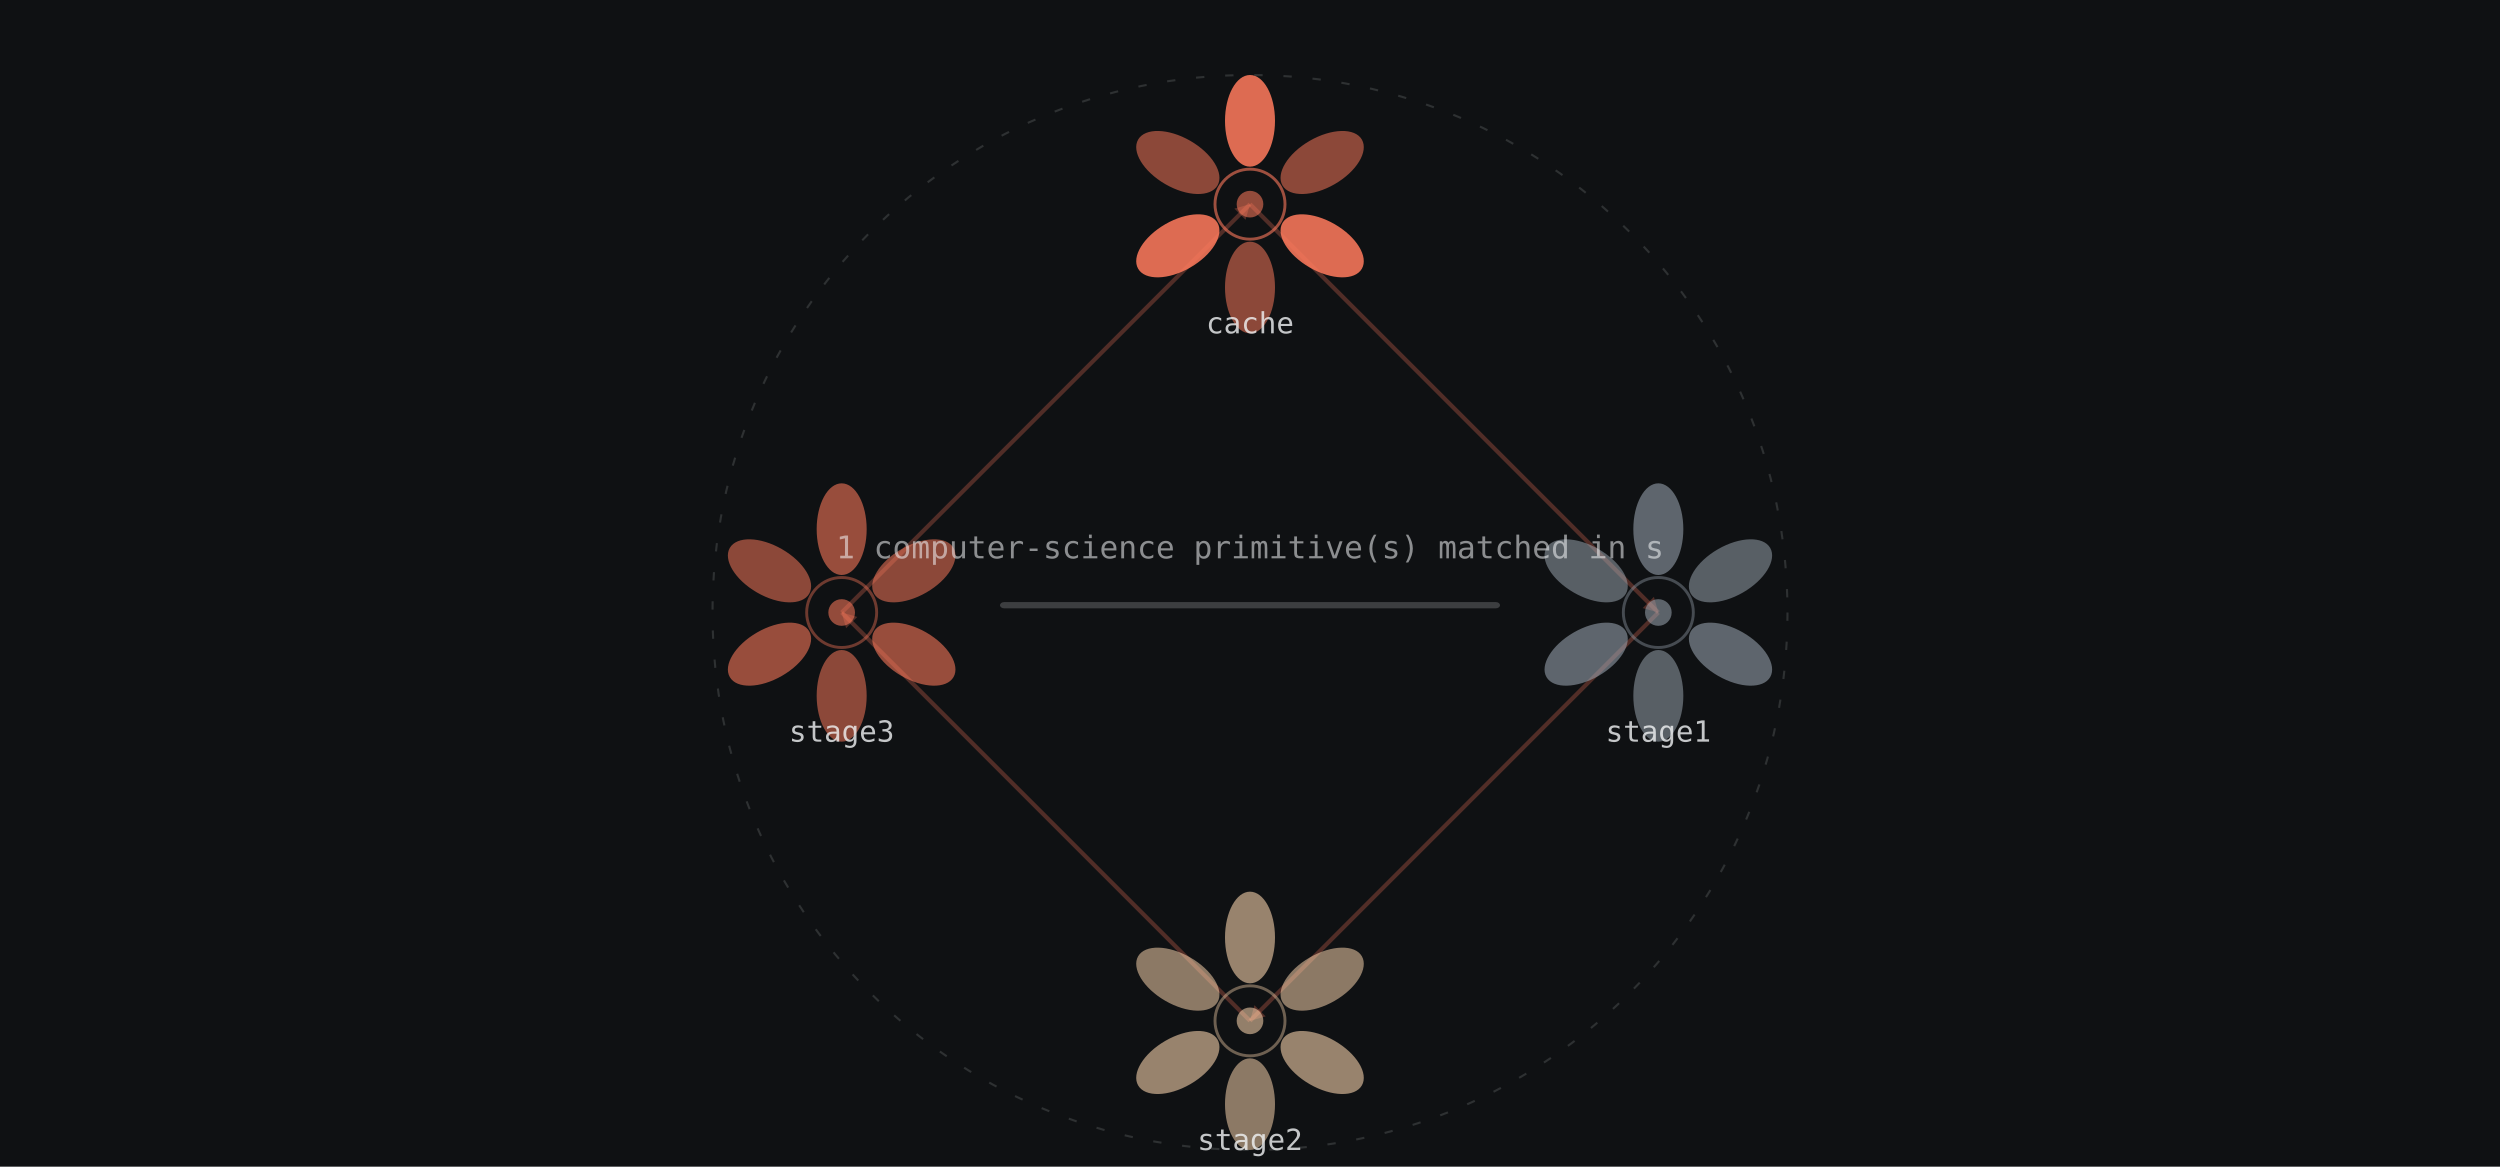
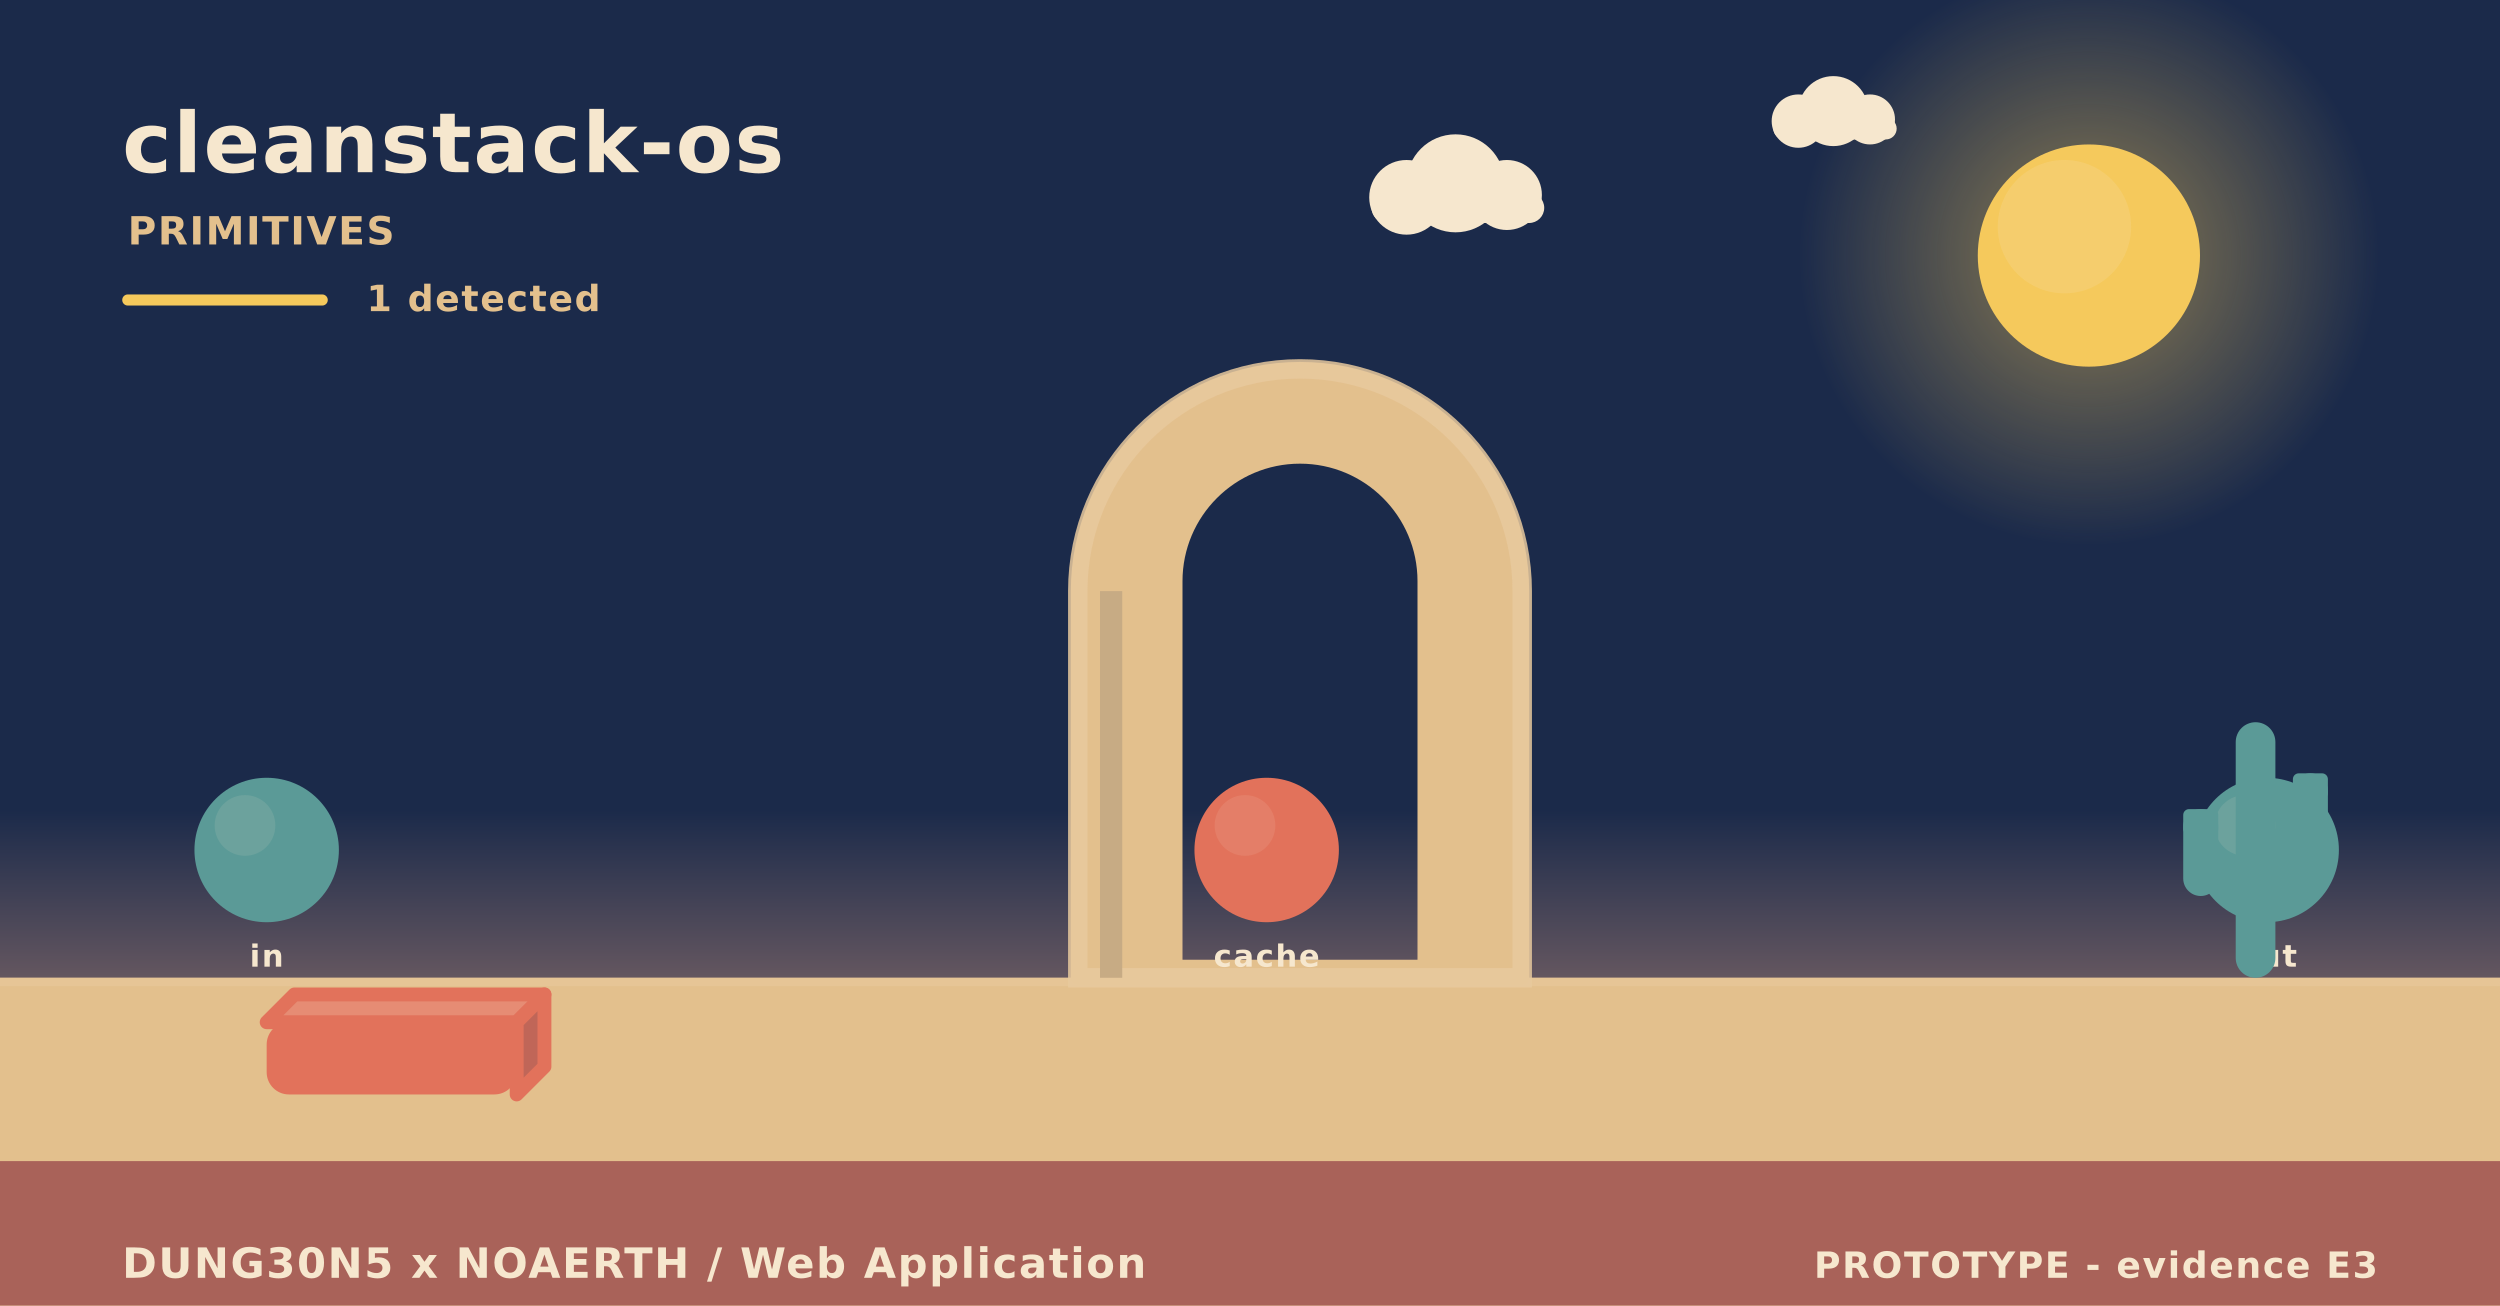
- <svg xmlns="http://www.w3.org/2000/svg" viewBox="0 0 1200 560" width="1200" height="560" role="img" aria-label="cleanstack-os state machine">
-   <rect width="1200" height="560" fill="#0f1113" />
-   <defs>
-     <linearGradient id="gs" x1="0" y1="0" x2="1" y2="1">
-       <stop offset="0%" stop-color="#ff7a5c" />
-       <stop offset="100%" stop-color="#9aa5b1" />
-     </linearGradient>
-   </defs>
-   <circle cx="600.00" cy="294.00" r="258.00" fill="none" stroke="rgba(241,243,245,0.140)" stroke-width="1.00" opacity="1.00" stroke-dasharray="4 10" />
-   <line x1="600.00" y1="98.00" x2="796.00" y2="294.00" stroke="rgba(255,122,92,0.500)" stroke-width="2.00" opacity="0.55" />
-   <polygon points="796.00,294.00 793.88,286.50 788.50,291.88" fill="rgba(255,122,92,0.500)" opacity="0.55" />
-   <line x1="796.00" y1="294.00" x2="600.00" y2="490.00" stroke="rgba(255,122,92,0.500)" stroke-width="2.00" opacity="0.55" />
-   <polygon points="600.00,490.00 607.50,487.88 602.12,482.50" fill="rgba(255,122,92,0.500)" opacity="0.55" />
-   <line x1="600.00" y1="490.00" x2="404.00" y2="294.00" stroke="rgba(255,122,92,0.500)" stroke-width="2.00" opacity="0.55" />
-   <polygon points="404.00,294.00 406.12,301.50 411.50,296.12" fill="rgba(255,122,92,0.500)" opacity="0.55" />
-   <line x1="404.00" y1="294.00" x2="600.00" y2="98.00" stroke="rgba(255,122,92,0.500)" stroke-width="2.00" opacity="0.55" />
-   <polygon points="600.00,98.00 592.50,100.12 597.88,105.50" fill="rgba(255,122,92,0.500)" opacity="0.55" />
-   <ellipse cx="600.00" cy="58.00" rx="12.00" ry="22.00" fill="rgba(255,122,92,0.900)" opacity="0.95" transform="rotate(0.0 600.00 58.00)" />
-   <ellipse cx="634.64" cy="78.00" rx="12.00" ry="22.00" fill="rgba(255,122,92,0.550)" opacity="0.95" transform="rotate(60.0 634.64 78.00)" />
-   <ellipse cx="634.64" cy="118.00" rx="12.00" ry="22.00" fill="rgba(255,122,92,0.900)" opacity="0.95" transform="rotate(120.0 634.64 118.00)" />
-   <ellipse cx="600.00" cy="138.00" rx="12.00" ry="22.00" fill="rgba(255,122,92,0.550)" opacity="0.95" transform="rotate(180.0 600.00 138.00)" />
-   <ellipse cx="565.36" cy="118.00" rx="12.00" ry="22.00" fill="rgba(255,122,92,0.900)" opacity="0.95" transform="rotate(240.0 565.36 118.00)" />
-   <ellipse cx="565.36" cy="78.00" rx="12.00" ry="22.00" fill="rgba(255,122,92,0.550)" opacity="0.95" transform="rotate(300.0 565.36 78.00)" />
-   <circle cx="600.00" cy="98.00" r="16.80" fill="none" stroke="rgba(255,122,92,0.900)" stroke-width="1.40" opacity="0.66" />
-   <circle cx="600.00" cy="98.00" r="6.40" fill="rgba(255,122,92,0.550)" opacity="1.00" />
-   <text x="600" y="160" font-family="ui-monospace,Menlo,monospace" font-size="14" fill="rgba(241,243,245,0.800)" text-anchor="middle">cache</text>
-   <ellipse cx="796.00" cy="254.00" rx="12.00" ry="22.00" fill="rgba(154,165,177,0.600)" opacity="0.95" transform="rotate(0.0 796.00 254.00)" />
-   <ellipse cx="830.64" cy="274.00" rx="12.00" ry="22.00" fill="rgba(154,165,177,0.550)" opacity="0.95" transform="rotate(60.0 830.64 274.00)" />
-   <ellipse cx="830.64" cy="314.00" rx="12.00" ry="22.00" fill="rgba(154,165,177,0.600)" opacity="0.95" transform="rotate(120.0 830.64 314.00)" />
-   <ellipse cx="796.00" cy="334.00" rx="12.00" ry="22.00" fill="rgba(154,165,177,0.550)" opacity="0.95" transform="rotate(180.0 796.00 334.00)" />
-   <ellipse cx="761.36" cy="314.00" rx="12.00" ry="22.00" fill="rgba(154,165,177,0.600)" opacity="0.95" transform="rotate(240.0 761.36 314.00)" />
-   <ellipse cx="761.36" cy="274.00" rx="12.00" ry="22.00" fill="rgba(154,165,177,0.550)" opacity="0.95" transform="rotate(300.0 761.36 274.00)" />
-   <circle cx="796.00" cy="294.00" r="16.80" fill="none" stroke="rgba(154,165,177,0.600)" stroke-width="1.40" opacity="0.66" />
-   <circle cx="796.00" cy="294.00" r="6.40" fill="rgba(154,165,177,0.550)" opacity="1.00" />
-   <text x="796" y="356" font-family="ui-monospace,Menlo,monospace" font-size="14" fill="rgba(241,243,245,0.800)" text-anchor="middle">stage1</text>
-   <ellipse cx="600.00" cy="450.00" rx="12.00" ry="22.00" fill="rgba(255,216,177,0.600)" opacity="0.95" transform="rotate(0.0 600.00 450.00)" />
-   <ellipse cx="634.64" cy="470.00" rx="12.00" ry="22.00" fill="rgba(255,216,177,0.550)" opacity="0.95" transform="rotate(60.0 634.64 470.00)" />
-   <ellipse cx="634.64" cy="510.00" rx="12.00" ry="22.00" fill="rgba(255,216,177,0.600)" opacity="0.95" transform="rotate(120.0 634.64 510.00)" />
-   <ellipse cx="600.00" cy="530.00" rx="12.00" ry="22.00" fill="rgba(255,216,177,0.550)" opacity="0.95" transform="rotate(180.0 600.00 530.00)" />
-   <ellipse cx="565.36" cy="510.00" rx="12.00" ry="22.00" fill="rgba(255,216,177,0.600)" opacity="0.95" transform="rotate(240.0 565.36 510.00)" />
-   <ellipse cx="565.36" cy="470.00" rx="12.00" ry="22.00" fill="rgba(255,216,177,0.550)" opacity="0.95" transform="rotate(300.0 565.36 470.00)" />
-   <circle cx="600.00" cy="490.00" r="16.80" fill="none" stroke="rgba(255,216,177,0.600)" stroke-width="1.40" opacity="0.66" />
-   <circle cx="600.00" cy="490.00" r="6.40" fill="rgba(255,216,177,0.550)" opacity="1.00" />
-   <text x="600" y="552" font-family="ui-monospace,Menlo,monospace" font-size="14" fill="rgba(241,243,245,0.800)" text-anchor="middle">stage2</text>
-   <ellipse cx="404.00" cy="254.00" rx="12.00" ry="22.00" fill="rgba(255,122,92,0.600)" opacity="0.95" transform="rotate(0.0 404.00 254.00)" />
-   <ellipse cx="438.64" cy="274.00" rx="12.00" ry="22.00" fill="rgba(255,122,92,0.550)" opacity="0.95" transform="rotate(60.0 438.64 274.00)" />
-   <ellipse cx="438.64" cy="314.00" rx="12.00" ry="22.00" fill="rgba(255,122,92,0.600)" opacity="0.95" transform="rotate(120.0 438.64 314.00)" />
-   <ellipse cx="404.00" cy="334.00" rx="12.00" ry="22.00" fill="rgba(255,122,92,0.550)" opacity="0.95" transform="rotate(180.0 404.00 334.00)" />
-   <ellipse cx="369.36" cy="314.00" rx="12.00" ry="22.00" fill="rgba(255,122,92,0.600)" opacity="0.95" transform="rotate(240.0 369.36 314.00)" />
-   <ellipse cx="369.36" cy="274.00" rx="12.00" ry="22.00" fill="rgba(255,122,92,0.550)" opacity="0.95" transform="rotate(300.0 369.36 274.00)" />
-   <circle cx="404.00" cy="294.00" r="16.80" fill="none" stroke="rgba(255,122,92,0.600)" stroke-width="1.40" opacity="0.66" />
-   <circle cx="404.00" cy="294.00" r="6.40" fill="rgba(255,122,92,0.550)" opacity="1.00" />
-   <text x="404" y="356" font-family="ui-monospace,Menlo,monospace" font-size="14" fill="rgba(241,243,245,0.800)" text-anchor="middle">stage3</text>
-   <rect x="480.00" y="289.00" width="240.00" height="3.00" rx="2.00" fill="rgba(241,243,245,0.200)" opacity="1.00" />
-   <text x="600" y="268" font-family="ui-monospace,Menlo,monospace" font-size="15" fill="rgba(241,243,245,0.550)" text-anchor="middle">1 computer-science primitive(s) matched in s</text>
+ <svg xmlns="http://www.w3.org/2000/svg" width="900" height="470" viewBox="0 0 900 470" role="img" aria-label="cleanstack-os - how it behaves">
+   <linearGradient id="skys" x1="0" y1="0" x2="0" y2="1">
+     <stop offset="0" stop-color="#1b2a4a" />
+     <stop offset="0.62" stop-color="#1b2a4a" />
+     <stop offset="1" stop-color="#f3ad8a" />
+   </linearGradient>
+   <rect width="900" height="470" fill="url(#skys)" />
+   <radialGradient id="suns">
+     <stop offset="0.35" stop-color="#f5c95c" stop-opacity="0.34" />
+     <stop offset="1" stop-color="#f5c95c" stop-opacity="0" />
+   </radialGradient>
+   <circle cx="752" cy="92" r="104" fill="url(#suns)" />
+   <circle cx="752" cy="92" r="40" fill="#f5c95c" />
+   <circle cx="743.2" cy="81.6" r="24" fill="#f5d27e" opacity="0.5" />
+   <g>
+     <circle cx="524" cy="66" r="17.64" fill="#f6e7ce" />
+     <circle cx="506.36" cy="71.04" r="13.44" fill="#f6e7ce" />
+     <circle cx="542.48" cy="70.2" r="12.6" fill="#f6e7ce" />
+     <rect x="493.76" y="69.36" width="62.16" height="10.92" rx="5.46" fill="#f6e7ce" />
+   </g>
+   <g>
+     <circle cx="660" cy="40" r="12.6" fill="#f6e7ce" />
+     <circle cx="647.4" cy="43.6" r="9.6" fill="#f6e7ce" />
+     <circle cx="673.2" cy="43" r="9" fill="#f6e7ce" />
+     <rect x="638.4" y="42.4" width="44.4" height="7.8" rx="3.9" fill="#f6e7ce" />
+   </g>
+   <rect x="0" y="352" width="900" height="118" fill="#e3c08d" />
+   <rect x="0" y="352" width="900" height="3" fill="#e6c596" />
+   <text x="44" y="62" font-family="Verdana,DejaVu Sans,sans-serif" font-size="30" font-weight="700" letter-spacing="0.6" fill="#f6e7ce" text-anchor="start">cleanstack-os</text>
+   <text x="46" y="88" font-family="Verdana,DejaVu Sans,sans-serif" font-size="14" font-weight="700" letter-spacing="0.6" fill="#e3c08d" text-anchor="start">PRIMITIVES</text>
+   <rect x="44" y="106" width="74" height="4" rx="2" fill="#f5c95c" />
+   <text x="132" y="112" font-family="Verdana,DejaVu Sans,sans-serif" font-size="13" font-weight="700" letter-spacing="0.6" fill="#e3c08d" text-anchor="start">1 detected</text>
+   <path d="M388,352 L388,212.8 A80,80 0 0 1 548,212.8 L548,352 Z M423.2,348 L423.2,209.22 A44.8,44.8 0 0 1 512.8,209.22 L512.8,348 Z" fill="#e3c08d" fill-rule="evenodd" stroke="#e3c08d" stroke-width="5" stroke-linejoin="round" />
+   <path d="M388,352 L388,212.8 A80,80 0 0 1 548,212.8 L548,352 Z" fill="none" stroke="#e8c99d" stroke-width="7" stroke-linecap="round" opacity="0.85" />
+   <rect x="396" y="212.8" width="8" height="139.2" fill="#c7ab84" />
+   <circle cx="96" cy="306" r="26" fill="#5b9a97" />
+   <circle cx="88.2" cy="297.16" r="10.92" fill="#7aa9a2" opacity="0.55" />
+   <text x="96" y="348" font-family="Verdana,DejaVu Sans,sans-serif" font-size="11" font-weight="700" letter-spacing="0.6" fill="#f6e7ce" text-anchor="middle">in</text>
+   <circle cx="456" cy="306" r="26" fill="#e2725b" />
+   <circle cx="448.2" cy="297.16" r="10.92" fill="#e68972" opacity="0.55" />
+   <text x="456" y="348" font-family="Verdana,DejaVu Sans,sans-serif" font-size="11" font-weight="700" letter-spacing="0.6" fill="#f6e7ce" text-anchor="middle">cache</text>
+   <circle cx="816" cy="306" r="26" fill="#5b9a97" />
+   <circle cx="808.2" cy="297.16" r="10.92" fill="#7aa9a2" opacity="0.55" />
+   <text x="816" y="348" font-family="Verdana,DejaVu Sans,sans-serif" font-size="11" font-weight="700" letter-spacing="0.6" fill="#f6e7ce" text-anchor="middle">out</text>
+   <path d="M96,368 L186,368 L196,358 L106,358 Z" fill="#e68c74" stroke="#e2725b" stroke-width="5" stroke-linejoin="round" />
+   <path d="M186,368 L196,358 L196,384 L186,394 Z" fill="#c06658" stroke="#e2725b" stroke-width="5" stroke-linejoin="round" />
+   <rect x="96" y="368" width="90" height="26" rx="8" fill="#e2725b" />
+   <rect x="804.86" y="260" width="14.28" height="92" rx="7.14" fill="#5b9a97" />
+   <rect x="785.96" y="291.28" width="12.6" height="31.28" rx="6.3" fill="#5b9a97" />
+   <rect x="785.96" y="291.28" width="12.6" height="9.2" rx="2.1" fill="#5b9a97" />
+   <rect x="825.44" y="278.4" width="12.6" height="31.28" rx="6.3" fill="#5b9a97" />
+   <rect x="825.44" y="278.4" width="12.6" height="9.2" rx="2.1" fill="#5b9a97" />
+   <rect x="0" y="418" width="900" height="52" rx="0" fill="#a65c56" opacity="0.94" />
+   <text x="44" y="460" font-family="Verdana,DejaVu Sans,sans-serif" font-size="15" font-weight="700" letter-spacing="0.6" fill="#f6e7ce" text-anchor="start">DUNG30N5 x NOAERTH  /  Web Application</text>
+   <text x="856" y="460" font-family="Verdana,DejaVu Sans,sans-serif" font-size="13" font-weight="700" letter-spacing="0.6" fill="#f6e7ce" text-anchor="end">PROTOTYPE  -  evidence E3</text>
</svg>
